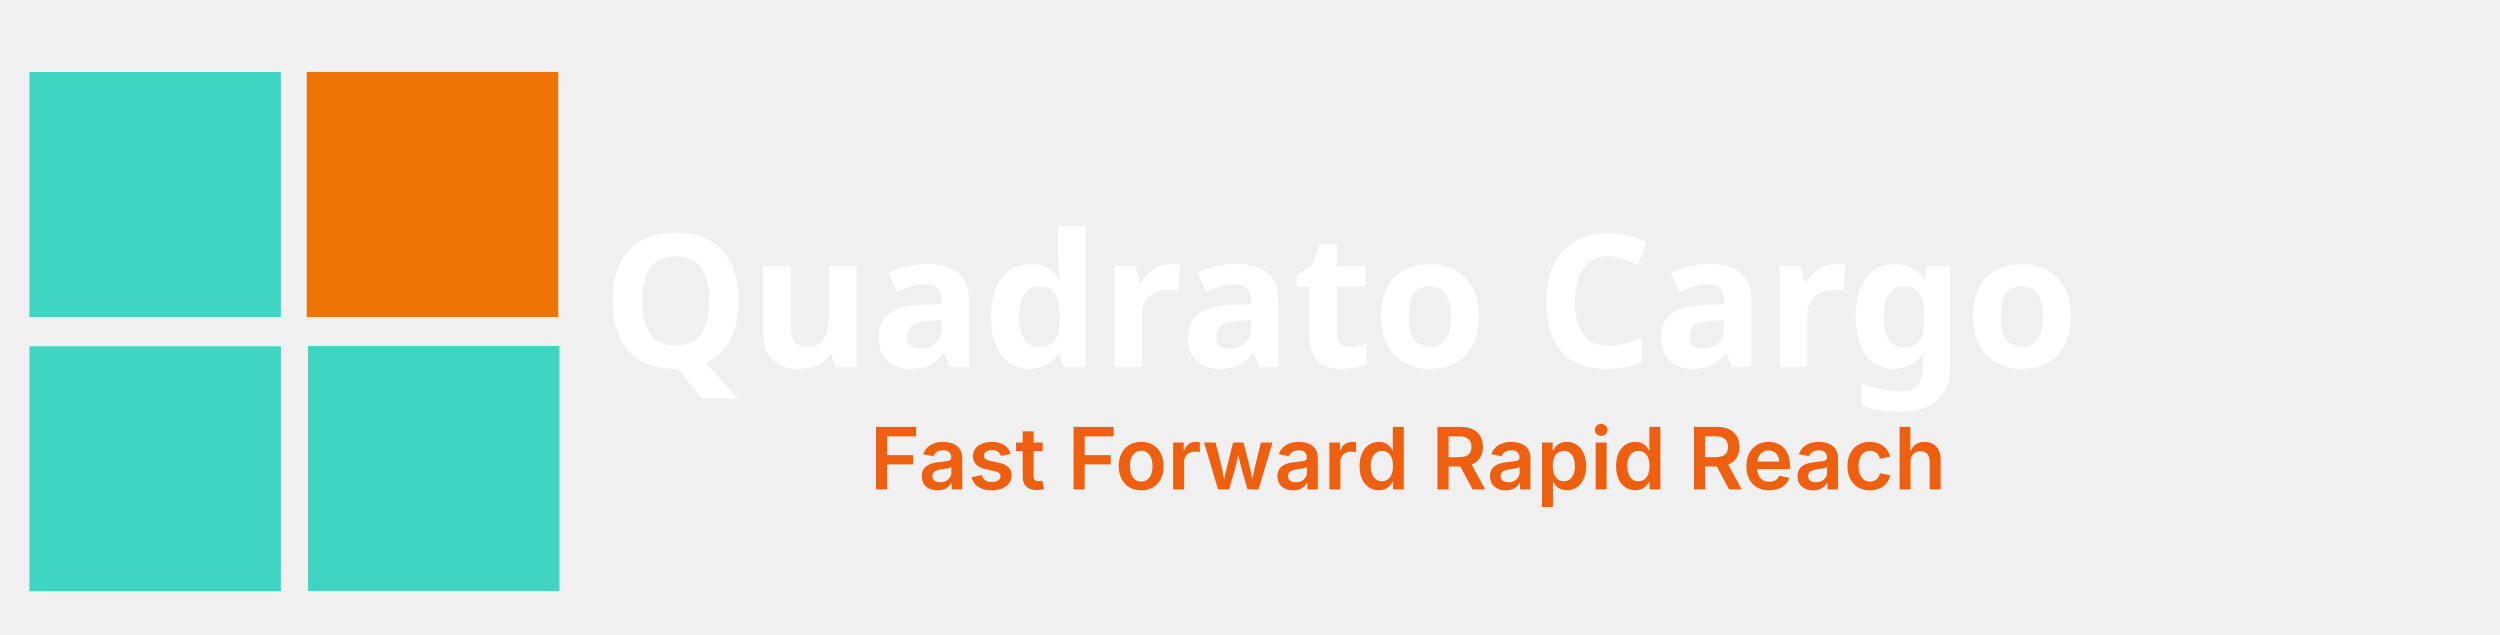
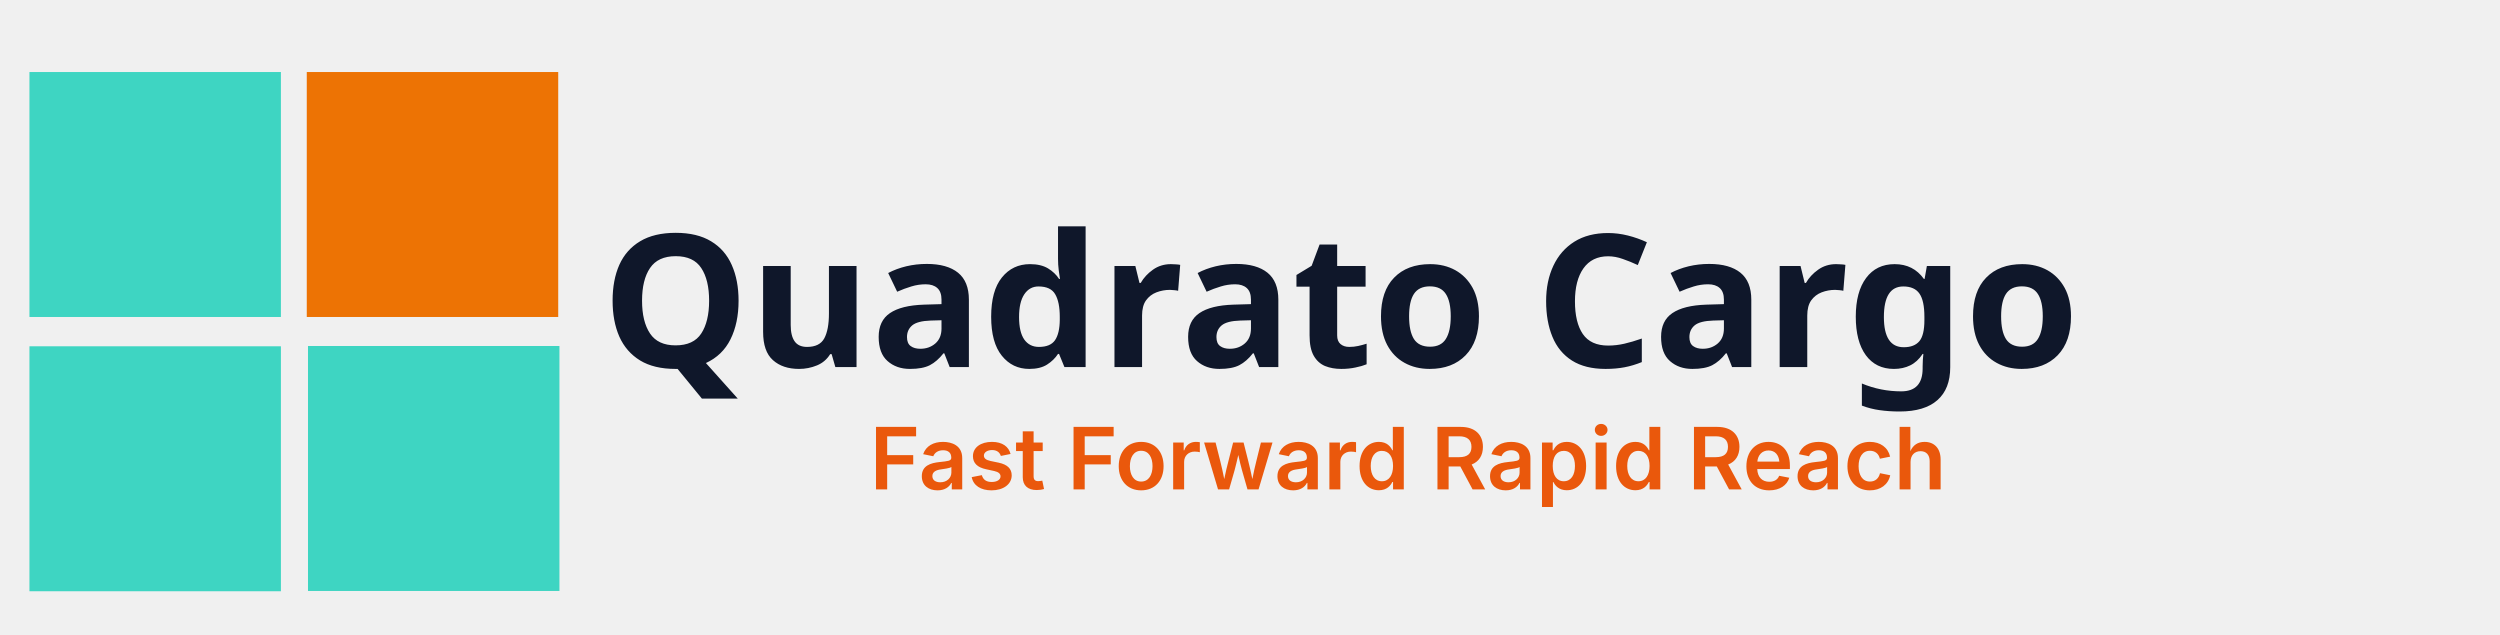
<svg xmlns="http://www.w3.org/2000/svg" viewBox="40 224 378 96" fill="none" role="img" aria-labelledby="invLogoTitle">
  <g id="mark">
    <path d="m 44.453,234.89 v 37.038 H 82.472 v -37.038 z" fill="#3ed5c2" fill-rule="evenodd" />
    <path d="m 44.453,276.359 v 37.038 H 82.473 V 276.359 Z" fill="#3ed5c2" fill-rule="evenodd" />
    <path d="m 86.569,276.315 v 37.038 h 38.019 v -37.038 z" fill="#3ed5c2" fill-rule="evenodd" />
    <path d="m 86.384,234.89 v 37.038 h 38.019 v -37.038 z" fill="#ed7304" fill-rule="evenodd" />
  </g>
-   <text x="131" y="279.5" font-family="'Russo One', 'Arial Black', system-ui, sans-serif" font-size="28" font-weight="700" fill="#ffffff">
+   <text x="131" y="279.5" font-family="'Russo One', 'Arial Black', system-ui, sans-serif" font-size="28" font-weight="700" fill="#0f172a">
    Quadrato Cargo
  </text>
-   <text x="171.5" y="298" font-family="system-ui, -apple-system, 'Segoe UI', sans-serif" font-size="13" font-weight="600" fill="#ee5f10">
+   <text x="171.5" y="298" font-family="system-ui, -apple-system, 'Segoe UI', sans-serif" font-size="13" font-weight="600" fill="#ea580c">
    Fast Forward Rapid Reach
  </text>
</svg>
